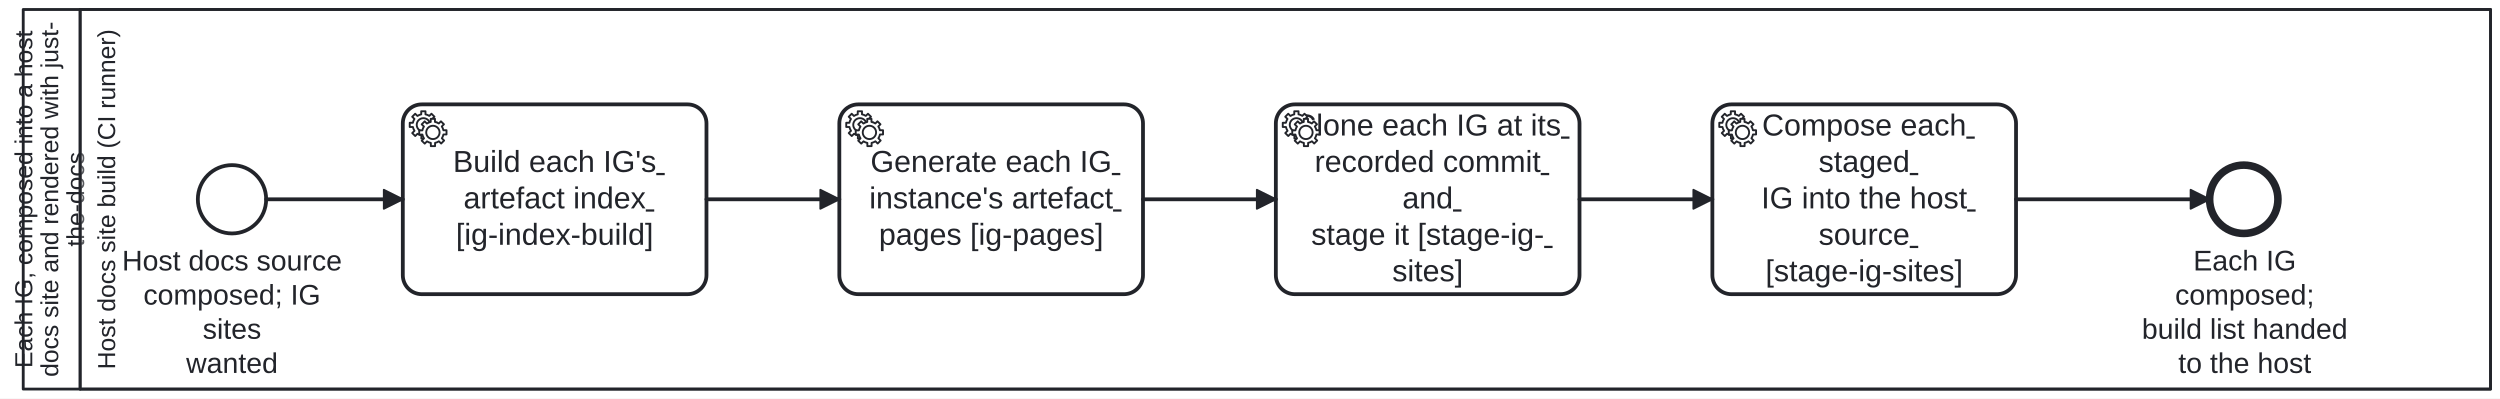
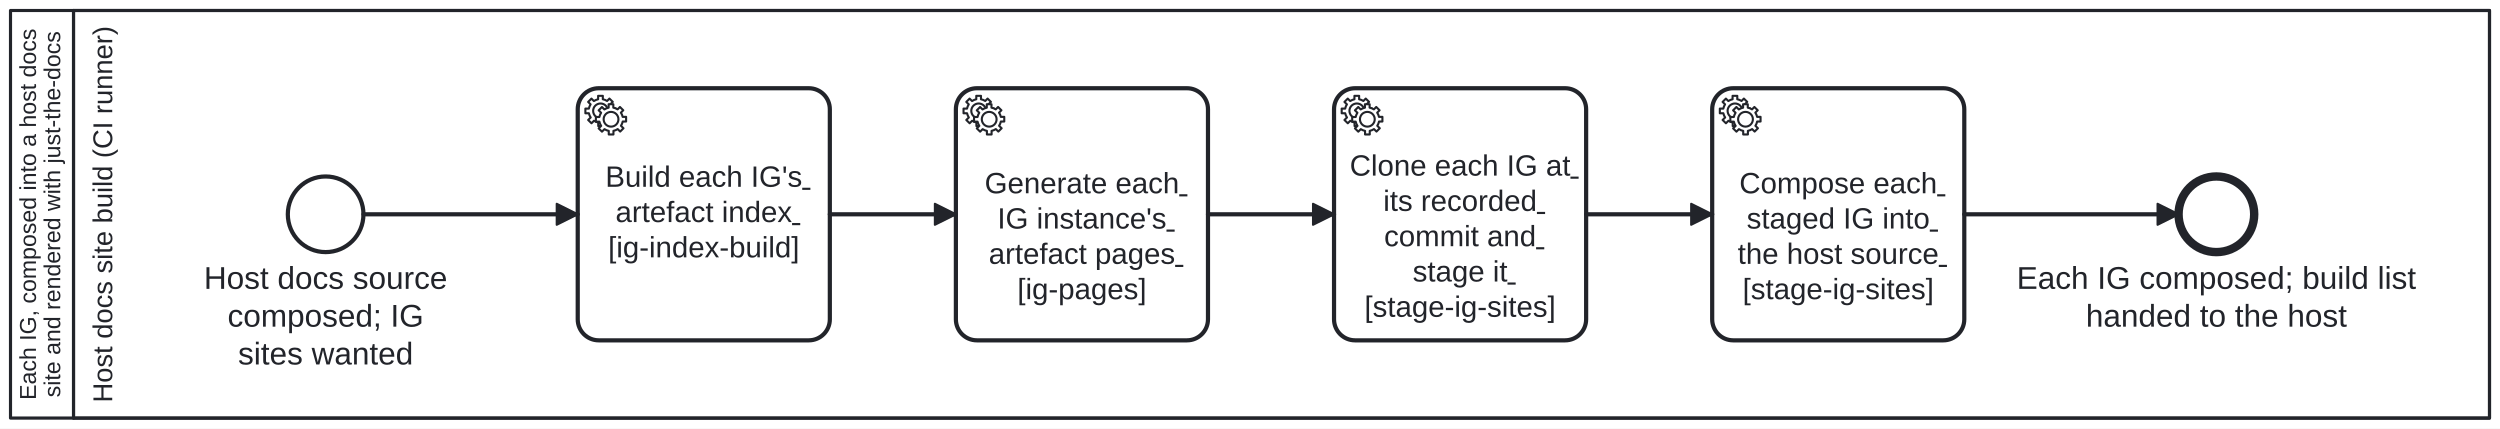
- <svg xmlns="http://www.w3.org/2000/svg" width="100%" style="max-width:100%;height:auto" viewBox="47.763 55 1317.238 210" version="1.1">
+ <svg xmlns="http://www.w3.org/2000/svg" width="100%" style="max-width:100%;height:auto" viewBox="55 55 1190 204" version="1.1">
  <style>.fa-task-link,.fa-subprocess-link{cursor:pointer}.fa-task-link text{text-decoration:underline}.fa-task-link:focus-visible,.fa-subprocess-link:focus-visible{outline:2px solid #2563eb;outline-offset:2px}.fa-subprocess-link:hover rect:not(.fa-link-hit),.fa-subprocess-link:focus-visible rect:not(.fa-link-hit){stroke-width:2.5px}</style>
-   <rect x="47.763" y="55" width="1317.238" height="210" fill="#ffffff" />
+   <rect x="55" y="55" width="1190" height="204" fill="#ffffff" />
  <g class="djs-group">
    <g class="djs-element djs-shape" data-element-id="Participant_Process_IgDocsSiteCompose" style="display: block;" transform="matrix(1 0 0 1 60 60)">
      <g class="djs-visual">
-         <rect x="0" y="0" width="1300" height="200" rx="0" ry="0" style="stroke-linecap: round; stroke-linejoin: round; stroke: rgb(34, 36, 42); stroke-width: 1.5px; fill: white; fill-opacity: 0.95;" />
-         <path style="fill: none; stroke-linecap: round; stroke-linejoin: round; stroke: rgb(34, 36, 42); stroke-width: 1.5px;" d="M30,0L30,200" />
-         <text lineHeight="1.05" class="djs-label" transform="matrix(-1.83697e-16 -1 1 -1.83697e-16 0 200)" style="font-family: Arial, sans-serif; font-size: 13px; font-weight: normal; fill: rgb(34, 36, 42);">
-           <tspan x="11.117" y="4.762">Each IG, composed into a host </tspan>
-           <tspan x="6.423" y="18.413">docs site and rendered with just-</tspan>
-           <tspan x="75.07" y="32.062">the-docs</tspan>
+         <rect x="0" y="0" width="1180" height="194" rx="0" ry="0" style="stroke-linecap: round; stroke-linejoin: round; stroke: rgb(34, 36, 42); stroke-width: 1.5px; fill: white; fill-opacity: 0.95;" />
+         <path style="fill: none; stroke-linecap: round; stroke-linejoin: round; stroke: rgb(34, 36, 42); stroke-width: 1.5px;" d="M30,0L30,194" />
+         <text lineHeight="1.05" class="djs-label" transform="matrix(-1.83697e-16 -1 1 -1.83697e-16 0 194)" style="font-family: Arial, sans-serif; font-size: 11px; font-weight: normal; fill: rgb(34, 36, 42);">
+           <tspan x="8.646" y="12.113">Each IG, composed into a host docs</tspan>
+           <tspan x="9.87" y="23.663">site and rendered with just-the-docs</tspan>
        </text>
      </g>
-       <rect class="djs-hit djs-hit-all" x="0" y="0" width="1300" height="200" style="fill: none; stroke-opacity: 0; stroke: white; stroke-width: 15px;" />
+       <rect class="djs-hit djs-hit-all" x="0" y="0" width="1180" height="194" style="fill: none; stroke-opacity: 0; stroke: white; stroke-width: 15px;" />
    </g>
    <g class="djs-children">
      <g class="djs-group">
        <g class="djs-element djs-shape" data-element-id="Lane_Build" style="display: block;" transform="matrix(1 0 0 1 90 60)">
          <g class="djs-visual">
-             <rect x="0" y="0" width="1270" height="200" rx="0" ry="0" style="stroke-linecap: round; stroke-linejoin: round; stroke: rgb(34, 36, 42); stroke-width: 1.5px; fill: white; fill-opacity: 0.25;" />
-             <text lineHeight="1.05" class="djs-label" transform="matrix(-1.83697e-16 -1 1 -1.83697e-16 0 200)" style="font-family: Arial, sans-serif; font-size: 13px; font-weight: normal; fill: rgb(34, 36, 42);">
-               <tspan x="10.409" y="18.413">Host docs site build (CI runner)</tspan>
+             <rect x="0" y="0" width="1150" height="194" rx="0" ry="0" style="stroke-linecap: round; stroke-linejoin: round; stroke: rgb(34, 36, 42); stroke-width: 1.5px; fill: white; fill-opacity: 0.25;" />
+             <text lineHeight="1.05" class="djs-label" transform="matrix(-1.83697e-16 -1 1 -1.83697e-16 0 194)" style="font-family: Arial, sans-serif; font-size: 13px; font-weight: normal; fill: rgb(34, 36, 42);">
+               <tspan x="7.409" y="18.413">Host docs site build (CI runner)</tspan>
            </text>
          </g>
-           <rect class="djs-hit djs-hit-all" x="0" y="0" width="1270" height="200" style="fill: none; stroke-opacity: 0; stroke: white; stroke-width: 15px;" />
-         </g>
-       </g>
-       <g class="djs-group">
-         <g class="djs-element djs-shape" data-element-id="Start_Compose" style="display: block;" transform="matrix(1 0 0 1 152 142)">
+           <rect class="djs-hit djs-hit-all" x="0" y="0" width="1150" height="194" style="fill: none; stroke-opacity: 0; stroke: white; stroke-width: 15px;" />
+         </g>
+       </g>
+       <g class="djs-group">
+         <g class="djs-element djs-shape" data-element-id="Start_Compose" style="display: block;" transform="matrix(1 0 0 1 192 139)">
          <g class="djs-visual">
            <circle cx="18" cy="18" r="18" style="stroke-linecap: round; stroke-linejoin: round; stroke: rgb(34, 36, 42); stroke-width: 2px; fill: white; fill-opacity: 0.95;" />
          </g>
          <rect class="djs-hit djs-hit-all" x="0" y="0" width="36" height="36" style="fill: none; stroke-opacity: 0; stroke: white; stroke-width: 15px;" />
        </g>
      </g>
      <g class="djs-group">
-         <g class="djs-element djs-shape" data-element-id="Start_Compose_label" style="display: block;" transform="matrix(1 0 0 1 112 184)">
+         <g class="djs-element djs-shape" data-element-id="Start_Compose_label" style="display: block;" transform="matrix(1 0 0 1 132.0547 179)">
          <g class="djs-visual">
            <text lineHeight="1.2" class="djs-label" style="font-family: Arial, sans-serif; font-size: 15px; font-weight: normal; fill: rgb(34, 36, 42);">
-               <tspan x="0.058" y="13.5">Host docs source</tspan>
-               <tspan x="11.312" y="31.5">composed; IG </tspan>
-               <tspan x="42.579" y="49.5">sites</tspan>
-               <tspan x="33.815" y="67.5">wanted</tspan>
+               <tspan x="20.003" y="13.5">Host docs source</tspan>
+               <tspan x="31.257" y="31.5">composed; IG</tspan>
+               <tspan x="36.256" y="49.5">sites wanted</tspan>
            </text>
          </g>
-           <rect class="djs-hit djs-hit-all" x="0" y="0" width="116" height="72" style="fill: none; stroke-opacity: 0; stroke: white; stroke-width: 15px;" />
-         </g>
-       </g>
-       <g class="djs-group">
-         <g class="djs-element djs-shape" data-element-id="Task_Indexes" style="display: block;" transform="matrix(1 0 0 1 260 110)">
-           <g class="djs-visual">
-             <rect x="0" y="0" width="160" height="100" rx="10" ry="10" style="stroke-linecap: round; stroke-linejoin: round; stroke: rgb(34, 36, 42); stroke-width: 2px; fill: white; fill-opacity: 0.95;" />
+           <rect class="djs-hit djs-hit-all" x="0" y="0" width="155.891" height="54" style="fill: none; stroke-opacity: 0; stroke: white; stroke-width: 15px;" />
+         </g>
+       </g>
+       <g class="djs-group">
+         <g class="djs-element djs-shape" data-element-id="Task_Indexes" style="display: block;" transform="matrix(1 0 0 1 330 97)">
+           <g class="djs-visual">
+             <rect x="0" y="0" width="120" height="120" rx="10" ry="10" style="stroke-linecap: round; stroke-linejoin: round; stroke: rgb(34, 36, 42); stroke-width: 2px; fill: white; fill-opacity: 0.95;" />
            <a class="fa-task-link" href="https://litlfred.github.io/folio-assistant/fhir-harness/process/Process_IgDocsSiteCompose/node/Task_Indexes" target="_top" aria-label="Open step: Build each IG's artefact index [ig-index-build]">
-               <text lineHeight="1.2" class="djs-label" style="font-family: Arial, sans-serif; font-size: 16px; font-weight: normal; fill: rgb(34, 36, 42);">
-                 <tspan x="26.445" y="35.6">Build each IG's</tspan>
-                 <tspan x="31.973" y="54.8">artefact index</tspan>
-                 <tspan x="27.973" y="74">[ig-index-build]</tspan>
-               </text>
-             </a>
-             <circle cx="5" cy="5" r="5" transform="translate(6, 6)" style="stroke-linecap: round; stroke-linejoin: round; stroke: none; stroke-width: 2px; fill: white;" />
-             <path d="m 12,18 v -1.713 c 0.352,-0.07 0.704,-0.178 1.048,-0.321 0.344,-0.145 0.666,-0.321 0.966,-0.521 l 1.194,1.18 1.567,-1.577 -1.195,-1.18 c 0.403,-0.614 0.683,-1.299 0.825,-2.018 l 1.622,-0.01 v -2.22 l -1.637,0.01 c -0.073,-0.352 -0.178,-0.7 -0.324,-1.044 -0.145,-0.344 -0.321,-0.664 -0.523,-0.962 l 1.131,-1.136 -1.583,-1.563 -1.13,1.136 c -0.614,-0.401 -1.303,-0.681 -2.023,-0.822 l 0.009,-1.619 h -2.241 l 0.004,1.631 c -0.354,0.074 -0.705,0.18 -1.05,0.324 -0.344,0.144 -0.665,0.321 -0.964,0.52 l -1.17,-1.158 -1.567,1.579 1.168,1.157 c -0.403,0.613 -0.683,1.298 -0.825,2.017 l -1.659,0.003 v 2.222 l 1.672,-0.006 c 0.073,0.351 0.18,0.702 0.324,1.045 0.145,0.344 0.321,0.664 0.523,0.961 l -1.199,1.197 1.584,1.56 1.196,-1.193 c 0.614,0.403 1.303,0.682 2.023,0.823 l 7.19e-4,1.699 h 2.227 z m 0.221,-3.996 c -1.789,0.75 -3.858,-0.093 -4.61,-1.874 -0.752,-1.783 0.091,-3.846 1.88,-4.596 1.788,-0.749 3.857,0.093 4.609,1.874 0.752,1.782 -0.091,3.846 -1.88,4.596 z" style="fill: white; stroke-linecap: round; stroke-linejoin: round; stroke: rgb(34, 36, 42); stroke-width: 1px;" />
-             <circle cx="5" cy="5" r="5" transform="translate(11, 10)" style="stroke-linecap: round; stroke-linejoin: round; stroke: none; stroke-width: 2px; fill: white;" />
-             <path d="m 17,22 v -1.713 c 0.352,-0.07 0.704,-0.178 1.048,-0.321 0.344,-0.145 0.666,-0.321 0.966,-0.521 l 1.194,1.18 1.567,-1.577 -1.195,-1.18 c 0.403,-0.614 0.683,-1.299 0.825,-2.018 l 1.622,-0.01 v -2.22 l -1.637,0.01 c -0.073,-0.352 -0.178,-0.7 -0.324,-1.044 -0.145,-0.344 -0.321,-0.664 -0.523,-0.962 l 1.131,-1.136 -1.583,-1.563 -1.13,1.136 c -0.614,-0.401 -1.303,-0.681 -2.023,-0.822 l 0.009,-1.619 h -2.241 l 0.004,1.631 c -0.354,0.074 -0.705,0.18 -1.05,0.324 -0.344,0.144 -0.665,0.321 -0.964,0.52 l -1.17,-1.158 -1.567,1.579 1.168,1.157 c -0.403,0.613 -0.683,1.298 -0.825,2.017 l -1.659,0.003 v 2.222 l 1.672,-0.006 c 0.073,0.351 0.18,0.702 0.324,1.045 0.145,0.344 0.321,0.664 0.523,0.961 l -1.199,1.197 1.584,1.56 1.196,-1.193 c 0.614,0.403 1.303,0.682 2.023,0.823 l 7.19e-4,1.699 h 2.227 z m 0.221,-3.996 c -1.789,0.75 -3.858,-0.093 -4.61,-1.874 -0.752,-1.783 0.091,-3.846 1.88,-4.596 1.788,-0.749 3.857,0.093 4.609,1.874 0.752,1.782 -0.091,3.846 -1.88,4.596 z" style="fill: white; stroke-linecap: round; stroke-linejoin: round; stroke: rgb(34, 36, 42); stroke-width: 1px;" />
-           </g>
-           <rect class="djs-hit djs-hit-all" x="0" y="0" width="160" height="100" style="fill: none; stroke-opacity: 0; stroke: white; stroke-width: 15px;" />
-         </g>
-       </g>
-       <g class="djs-group">
-         <g class="djs-element djs-shape" data-element-id="Task_Pages" style="display: block;" transform="matrix(1 0 0 1 490 110)">
-           <g class="djs-visual">
-             <rect x="0" y="0" width="160" height="100" rx="10" ry="10" style="stroke-linecap: round; stroke-linejoin: round; stroke: rgb(34, 36, 42); stroke-width: 2px; fill: white; fill-opacity: 0.95;" />
+               <text lineHeight="1.2" class="djs-label" transform="translate(0 34.3)" style="font-family: Arial, sans-serif; font-size: 14px; font-weight: normal; fill: rgb(34, 36, 42);">
+                 <tspan x="13.14" y="12.6">Build each IG's</tspan>
+                 <tspan x="17.976" y="29.4">artefact index</tspan>
+                 <tspan x="14.476" y="46.2">[ig-index-build]</tspan>
+               </text>
+             </a>
+             <circle cx="5" cy="5" r="5" transform="translate(6, 6)" style="stroke-linecap: round; stroke-linejoin: round; stroke: none; stroke-width: 2px; fill: white;" />
+             <path d="m 12,18 v -1.713 c 0.352,-0.07 0.704,-0.178 1.048,-0.321 0.344,-0.145 0.666,-0.321 0.966,-0.521 l 1.194,1.18 1.567,-1.577 -1.195,-1.18 c 0.403,-0.614 0.683,-1.299 0.825,-2.018 l 1.622,-0.01 v -2.22 l -1.637,0.01 c -0.073,-0.352 -0.178,-0.7 -0.324,-1.044 -0.145,-0.344 -0.321,-0.664 -0.523,-0.962 l 1.131,-1.136 -1.583,-1.563 -1.13,1.136 c -0.614,-0.401 -1.303,-0.681 -2.023,-0.822 l 0.009,-1.619 h -2.241 l 0.004,1.631 c -0.354,0.074 -0.705,0.18 -1.05,0.324 -0.344,0.144 -0.665,0.321 -0.964,0.52 l -1.17,-1.158 -1.567,1.579 1.168,1.157 c -0.403,0.613 -0.683,1.298 -0.825,2.017 l -1.659,0.003 v 2.222 l 1.672,-0.006 c 0.073,0.351 0.18,0.702 0.324,1.045 0.145,0.344 0.321,0.664 0.523,0.961 l -1.199,1.197 1.584,1.56 1.196,-1.193 c 0.614,0.403 1.303,0.682 2.023,0.823 l 7.19e-4,1.699 h 2.227 z m 0.221,-3.996 c -1.789,0.75 -3.858,-0.093 -4.61,-1.874 -0.752,-1.783 0.091,-3.846 1.88,-4.596 1.788,-0.749 3.857,0.093 4.609,1.874 0.752,1.782 -0.091,3.846 -1.88,4.596 z" style="fill: white; stroke-linecap: round; stroke-linejoin: round; stroke: rgb(34, 36, 42); stroke-width: 1px;" />
+             <circle cx="5" cy="5" r="5" transform="translate(11, 10)" style="stroke-linecap: round; stroke-linejoin: round; stroke: none; stroke-width: 2px; fill: white;" />
+             <path d="m 17,22 v -1.713 c 0.352,-0.07 0.704,-0.178 1.048,-0.321 0.344,-0.145 0.666,-0.321 0.966,-0.521 l 1.194,1.18 1.567,-1.577 -1.195,-1.18 c 0.403,-0.614 0.683,-1.299 0.825,-2.018 l 1.622,-0.01 v -2.22 l -1.637,0.01 c -0.073,-0.352 -0.178,-0.7 -0.324,-1.044 -0.145,-0.344 -0.321,-0.664 -0.523,-0.962 l 1.131,-1.136 -1.583,-1.563 -1.13,1.136 c -0.614,-0.401 -1.303,-0.681 -2.023,-0.822 l 0.009,-1.619 h -2.241 l 0.004,1.631 c -0.354,0.074 -0.705,0.18 -1.05,0.324 -0.344,0.144 -0.665,0.321 -0.964,0.52 l -1.17,-1.158 -1.567,1.579 1.168,1.157 c -0.403,0.613 -0.683,1.298 -0.825,2.017 l -1.659,0.003 v 2.222 l 1.672,-0.006 c 0.073,0.351 0.18,0.702 0.324,1.045 0.145,0.344 0.321,0.664 0.523,0.961 l -1.199,1.197 1.584,1.56 1.196,-1.193 c 0.614,0.403 1.303,0.682 2.023,0.823 l 7.19e-4,1.699 h 2.227 z m 0.221,-3.996 c -1.789,0.75 -3.858,-0.093 -4.61,-1.874 -0.752,-1.783 0.091,-3.846 1.88,-4.596 1.788,-0.749 3.857,0.093 4.609,1.874 0.752,1.782 -0.091,3.846 -1.88,4.596 z" style="fill: white; stroke-linecap: round; stroke-linejoin: round; stroke: rgb(34, 36, 42); stroke-width: 1px;" />
+           </g>
+           <rect class="djs-hit djs-hit-all" x="0" y="0" width="120" height="120" style="fill: none; stroke-opacity: 0; stroke: white; stroke-width: 15px;" />
+         </g>
+       </g>
+       <g class="djs-group">
+         <g class="djs-element djs-shape" data-element-id="Task_Pages" style="display: block;" transform="matrix(1 0 0 1 510 97)">
+           <g class="djs-visual">
+             <rect x="0" y="0" width="120" height="120" rx="10" ry="10" style="stroke-linecap: round; stroke-linejoin: round; stroke: rgb(34, 36, 42); stroke-width: 2px; fill: white; fill-opacity: 0.95;" />
            <a class="fa-task-link" href="https://litlfred.github.io/folio-assistant/fhir-harness/process/Process_IgDocsSiteCompose/node/Task_Pages" target="_top" aria-label="Open step: Generate each IG instance's artefact pages [ig-pages]">
-               <text lineHeight="1.2" class="djs-label" style="font-family: Arial, sans-serif; font-size: 16px; font-weight: normal; fill: rgb(34, 36, 42);">
-                 <tspan x="16.406" y="35.6">Generate each IG</tspan>
-                 <tspan x="15.773" y="54.8">instance's artefact</tspan>
-                 <tspan x="20.848" y="74">pages [ig-pages]</tspan>
-               </text>
-             </a>
-             <circle cx="5" cy="5" r="5" transform="translate(6, 6)" style="stroke-linecap: round; stroke-linejoin: round; stroke: none; stroke-width: 2px; fill: white;" />
-             <path d="m 12,18 v -1.713 c 0.352,-0.07 0.704,-0.178 1.048,-0.321 0.344,-0.145 0.666,-0.321 0.966,-0.521 l 1.194,1.18 1.567,-1.577 -1.195,-1.18 c 0.403,-0.614 0.683,-1.299 0.825,-2.018 l 1.622,-0.01 v -2.22 l -1.637,0.01 c -0.073,-0.352 -0.178,-0.7 -0.324,-1.044 -0.145,-0.344 -0.321,-0.664 -0.523,-0.962 l 1.131,-1.136 -1.583,-1.563 -1.13,1.136 c -0.614,-0.401 -1.303,-0.681 -2.023,-0.822 l 0.009,-1.619 h -2.241 l 0.004,1.631 c -0.354,0.074 -0.705,0.18 -1.05,0.324 -0.344,0.144 -0.665,0.321 -0.964,0.52 l -1.17,-1.158 -1.567,1.579 1.168,1.157 c -0.403,0.613 -0.683,1.298 -0.825,2.017 l -1.659,0.003 v 2.222 l 1.672,-0.006 c 0.073,0.351 0.18,0.702 0.324,1.045 0.145,0.344 0.321,0.664 0.523,0.961 l -1.199,1.197 1.584,1.56 1.196,-1.193 c 0.614,0.403 1.303,0.682 2.023,0.823 l 7.19e-4,1.699 h 2.227 z m 0.221,-3.996 c -1.789,0.75 -3.858,-0.093 -4.61,-1.874 -0.752,-1.783 0.091,-3.846 1.88,-4.596 1.788,-0.749 3.857,0.093 4.609,1.874 0.752,1.782 -0.091,3.846 -1.88,4.596 z" style="fill: white; stroke-linecap: round; stroke-linejoin: round; stroke: rgb(34, 36, 42); stroke-width: 1px;" />
-             <circle cx="5" cy="5" r="5" transform="translate(11, 10)" style="stroke-linecap: round; stroke-linejoin: round; stroke: none; stroke-width: 2px; fill: white;" />
-             <path d="m 17,22 v -1.713 c 0.352,-0.07 0.704,-0.178 1.048,-0.321 0.344,-0.145 0.666,-0.321 0.966,-0.521 l 1.194,1.18 1.567,-1.577 -1.195,-1.18 c 0.403,-0.614 0.683,-1.299 0.825,-2.018 l 1.622,-0.01 v -2.22 l -1.637,0.01 c -0.073,-0.352 -0.178,-0.7 -0.324,-1.044 -0.145,-0.344 -0.321,-0.664 -0.523,-0.962 l 1.131,-1.136 -1.583,-1.563 -1.13,1.136 c -0.614,-0.401 -1.303,-0.681 -2.023,-0.822 l 0.009,-1.619 h -2.241 l 0.004,1.631 c -0.354,0.074 -0.705,0.18 -1.05,0.324 -0.344,0.144 -0.665,0.321 -0.964,0.52 l -1.17,-1.158 -1.567,1.579 1.168,1.157 c -0.403,0.613 -0.683,1.298 -0.825,2.017 l -1.659,0.003 v 2.222 l 1.672,-0.006 c 0.073,0.351 0.18,0.702 0.324,1.045 0.145,0.344 0.321,0.664 0.523,0.961 l -1.199,1.197 1.584,1.56 1.196,-1.193 c 0.614,0.403 1.303,0.682 2.023,0.823 l 7.19e-4,1.699 h 2.227 z m 0.221,-3.996 c -1.789,0.75 -3.858,-0.093 -4.61,-1.874 -0.752,-1.783 0.091,-3.846 1.88,-4.596 1.788,-0.749 3.857,0.093 4.609,1.874 0.752,1.782 -0.091,3.846 -1.88,4.596 z" style="fill: white; stroke-linecap: round; stroke-linejoin: round; stroke: rgb(34, 36, 42); stroke-width: 1px;" />
-           </g>
-           <rect class="djs-hit djs-hit-all" x="0" y="0" width="160" height="100" style="fill: none; stroke-opacity: 0; stroke: white; stroke-width: 15px;" />
-         </g>
-       </g>
-       <g class="djs-group">
-         <g class="djs-element djs-shape" data-element-id="Task_Stage" style="display: block;" transform="matrix(1 0 0 1 720 110)">
-           <g class="djs-visual">
-             <rect x="0" y="0" width="160" height="100" rx="10" ry="10" style="stroke-linecap: round; stroke-linejoin: round; stroke: rgb(34, 36, 42); stroke-width: 2px; fill: white; fill-opacity: 0.95;" />
+               <text lineHeight="1.2" class="djs-label" transform="translate(0 37.4)" style="font-family: Arial, sans-serif; font-size: 14px; font-weight: normal; fill: rgb(34, 36, 42);">
+                 <tspan x="13.69" y="12.6">Generate each</tspan>
+                 <tspan x="19.757" y="29.4">IG instance's</tspan>
+                 <tspan x="15.638" y="46.2">artefact pages</tspan>
+                 <tspan x="29.259" y="63">[ig-pages]</tspan>
+               </text>
+             </a>
+             <circle cx="5" cy="5" r="5" transform="translate(6, 6)" style="stroke-linecap: round; stroke-linejoin: round; stroke: none; stroke-width: 2px; fill: white;" />
+             <path d="m 12,18 v -1.713 c 0.352,-0.07 0.704,-0.178 1.048,-0.321 0.344,-0.145 0.666,-0.321 0.966,-0.521 l 1.194,1.18 1.567,-1.577 -1.195,-1.18 c 0.403,-0.614 0.683,-1.299 0.825,-2.018 l 1.622,-0.01 v -2.22 l -1.637,0.01 c -0.073,-0.352 -0.178,-0.7 -0.324,-1.044 -0.145,-0.344 -0.321,-0.664 -0.523,-0.962 l 1.131,-1.136 -1.583,-1.563 -1.13,1.136 c -0.614,-0.401 -1.303,-0.681 -2.023,-0.822 l 0.009,-1.619 h -2.241 l 0.004,1.631 c -0.354,0.074 -0.705,0.18 -1.05,0.324 -0.344,0.144 -0.665,0.321 -0.964,0.52 l -1.17,-1.158 -1.567,1.579 1.168,1.157 c -0.403,0.613 -0.683,1.298 -0.825,2.017 l -1.659,0.003 v 2.222 l 1.672,-0.006 c 0.073,0.351 0.18,0.702 0.324,1.045 0.145,0.344 0.321,0.664 0.523,0.961 l -1.199,1.197 1.584,1.56 1.196,-1.193 c 0.614,0.403 1.303,0.682 2.023,0.823 l 7.19e-4,1.699 h 2.227 z m 0.221,-3.996 c -1.789,0.75 -3.858,-0.093 -4.61,-1.874 -0.752,-1.783 0.091,-3.846 1.88,-4.596 1.788,-0.749 3.857,0.093 4.609,1.874 0.752,1.782 -0.091,3.846 -1.88,4.596 z" style="fill: white; stroke-linecap: round; stroke-linejoin: round; stroke: rgb(34, 36, 42); stroke-width: 1px;" />
+             <circle cx="5" cy="5" r="5" transform="translate(11, 10)" style="stroke-linecap: round; stroke-linejoin: round; stroke: none; stroke-width: 2px; fill: white;" />
+             <path d="m 17,22 v -1.713 c 0.352,-0.07 0.704,-0.178 1.048,-0.321 0.344,-0.145 0.666,-0.321 0.966,-0.521 l 1.194,1.18 1.567,-1.577 -1.195,-1.18 c 0.403,-0.614 0.683,-1.299 0.825,-2.018 l 1.622,-0.01 v -2.22 l -1.637,0.01 c -0.073,-0.352 -0.178,-0.7 -0.324,-1.044 -0.145,-0.344 -0.321,-0.664 -0.523,-0.962 l 1.131,-1.136 -1.583,-1.563 -1.13,1.136 c -0.614,-0.401 -1.303,-0.681 -2.023,-0.822 l 0.009,-1.619 h -2.241 l 0.004,1.631 c -0.354,0.074 -0.705,0.18 -1.05,0.324 -0.344,0.144 -0.665,0.321 -0.964,0.52 l -1.17,-1.158 -1.567,1.579 1.168,1.157 c -0.403,0.613 -0.683,1.298 -0.825,2.017 l -1.659,0.003 v 2.222 l 1.672,-0.006 c 0.073,0.351 0.18,0.702 0.324,1.045 0.145,0.344 0.321,0.664 0.523,0.961 l -1.199,1.197 1.584,1.56 1.196,-1.193 c 0.614,0.403 1.303,0.682 2.023,0.823 l 7.19e-4,1.699 h 2.227 z m 0.221,-3.996 c -1.789,0.75 -3.858,-0.093 -4.61,-1.874 -0.752,-1.783 0.091,-3.846 1.88,-4.596 1.788,-0.749 3.857,0.093 4.609,1.874 0.752,1.782 -0.091,3.846 -1.88,4.596 z" style="fill: white; stroke-linecap: round; stroke-linejoin: round; stroke: rgb(34, 36, 42); stroke-width: 1px;" />
+           </g>
+           <rect class="djs-hit djs-hit-all" x="0" y="0" width="120" height="120" style="fill: none; stroke-opacity: 0; stroke: white; stroke-width: 15px;" />
+         </g>
+       </g>
+       <g class="djs-group">
+         <g class="djs-element djs-shape" data-element-id="Task_Stage" style="display: block;" transform="matrix(1 0 0 1 690 97)">
+           <g class="djs-visual">
+             <rect x="0" y="0" width="120" height="120" rx="10" ry="10" style="stroke-linecap: round; stroke-linejoin: round; stroke: rgb(34, 36, 42); stroke-width: 2px; fill: white; fill-opacity: 0.95;" />
            <a class="fa-task-link" href="https://litlfred.github.io/folio-assistant/fhir-harness/process/Process_IgDocsSiteCompose/node/Task_Stage" target="_top" aria-label="Open step: Clone each IG at its recorded commit and stage it [stage-ig-sites]">
-               <text lineHeight="1.2" class="djs-label" style="font-family: Arial, sans-serif; font-size: 16px; font-weight: normal; fill: rgb(34, 36, 42);">
-                 <tspan x="9.742" y="16.4">Clone each IG at its</tspan>
-                 <tspan x="20.426" y="35.6">recorded commit </tspan>
-                 <tspan x="66.652" y="54.8">and</tspan>
-                 <tspan x="18.637" y="74">stage it [stage-ig-</tspan>
-                 <tspan x="61.328" y="93.2">sites]</tspan>
-               </text>
-             </a>
-             <circle cx="5" cy="5" r="5" transform="translate(6, 6)" style="stroke-linecap: round; stroke-linejoin: round; stroke: none; stroke-width: 2px; fill: white;" />
-             <path d="m 12,18 v -1.713 c 0.352,-0.07 0.704,-0.178 1.048,-0.321 0.344,-0.145 0.666,-0.321 0.966,-0.521 l 1.194,1.18 1.567,-1.577 -1.195,-1.18 c 0.403,-0.614 0.683,-1.299 0.825,-2.018 l 1.622,-0.01 v -2.22 l -1.637,0.01 c -0.073,-0.352 -0.178,-0.7 -0.324,-1.044 -0.145,-0.344 -0.321,-0.664 -0.523,-0.962 l 1.131,-1.136 -1.583,-1.563 -1.13,1.136 c -0.614,-0.401 -1.303,-0.681 -2.023,-0.822 l 0.009,-1.619 h -2.241 l 0.004,1.631 c -0.354,0.074 -0.705,0.18 -1.05,0.324 -0.344,0.144 -0.665,0.321 -0.964,0.52 l -1.17,-1.158 -1.567,1.579 1.168,1.157 c -0.403,0.613 -0.683,1.298 -0.825,2.017 l -1.659,0.003 v 2.222 l 1.672,-0.006 c 0.073,0.351 0.18,0.702 0.324,1.045 0.145,0.344 0.321,0.664 0.523,0.961 l -1.199,1.197 1.584,1.56 1.196,-1.193 c 0.614,0.403 1.303,0.682 2.023,0.823 l 7.19e-4,1.699 h 2.227 z m 0.221,-3.996 c -1.789,0.75 -3.858,-0.093 -4.61,-1.874 -0.752,-1.783 0.091,-3.846 1.88,-4.596 1.788,-0.749 3.857,0.093 4.609,1.874 0.752,1.782 -0.091,3.846 -1.88,4.596 z" style="fill: white; stroke-linecap: round; stroke-linejoin: round; stroke: rgb(34, 36, 42); stroke-width: 1px;" />
-             <circle cx="5" cy="5" r="5" transform="translate(11, 10)" style="stroke-linecap: round; stroke-linejoin: round; stroke: none; stroke-width: 2px; fill: white;" />
-             <path d="m 17,22 v -1.713 c 0.352,-0.07 0.704,-0.178 1.048,-0.321 0.344,-0.145 0.666,-0.321 0.966,-0.521 l 1.194,1.18 1.567,-1.577 -1.195,-1.18 c 0.403,-0.614 0.683,-1.299 0.825,-2.018 l 1.622,-0.01 v -2.22 l -1.637,0.01 c -0.073,-0.352 -0.178,-0.7 -0.324,-1.044 -0.145,-0.344 -0.321,-0.664 -0.523,-0.962 l 1.131,-1.136 -1.583,-1.563 -1.13,1.136 c -0.614,-0.401 -1.303,-0.681 -2.023,-0.822 l 0.009,-1.619 h -2.241 l 0.004,1.631 c -0.354,0.074 -0.705,0.18 -1.05,0.324 -0.344,0.144 -0.665,0.321 -0.964,0.52 l -1.17,-1.158 -1.567,1.579 1.168,1.157 c -0.403,0.613 -0.683,1.298 -0.825,2.017 l -1.659,0.003 v 2.222 l 1.672,-0.006 c 0.073,0.351 0.18,0.702 0.324,1.045 0.145,0.344 0.321,0.664 0.523,0.961 l -1.199,1.197 1.584,1.56 1.196,-1.193 c 0.614,0.403 1.303,0.682 2.023,0.823 l 7.19e-4,1.699 h 2.227 z m 0.221,-3.996 c -1.789,0.75 -3.858,-0.093 -4.61,-1.874 -0.752,-1.783 0.091,-3.846 1.88,-4.596 1.788,-0.749 3.857,0.093 4.609,1.874 0.752,1.782 -0.091,3.846 -1.88,4.596 z" style="fill: white; stroke-linecap: round; stroke-linejoin: round; stroke: rgb(34, 36, 42); stroke-width: 1px;" />
-           </g>
-           <rect class="djs-hit djs-hit-all" x="0" y="0" width="160" height="100" style="fill: none; stroke-opacity: 0; stroke: white; stroke-width: 15px;" />
-         </g>
-       </g>
-       <g class="djs-group">
-         <g class="djs-element djs-shape" data-element-id="Task_ComposeInto" style="display: block;" transform="matrix(1 0 0 1 950 110)">
-           <g class="djs-visual">
-             <rect x="0" y="0" width="160" height="100" rx="10" ry="10" style="stroke-linecap: round; stroke-linejoin: round; stroke: rgb(34, 36, 42); stroke-width: 2px; fill: white; fill-opacity: 0.95;" />
+               <text lineHeight="1.2" class="djs-label" transform="translate(0 29)" style="font-family: Arial, sans-serif; font-size: 14px; font-weight: normal; fill: rgb(34, 36, 42);">
+                 <tspan x="7.469" y="12.6">Clone each IG at</tspan>
+                 <tspan x="23.428" y="29.4">its recorded</tspan>
+                 <tspan x="23.821" y="46.2">commit and</tspan>
+                 <tspan x="37.431" y="63">stage it</tspan>
+                 <tspan x="14.483" y="79.8">[stage-ig-sites]</tspan>
+               </text>
+             </a>
+             <circle cx="5" cy="5" r="5" transform="translate(6, 6)" style="stroke-linecap: round; stroke-linejoin: round; stroke: none; stroke-width: 2px; fill: white;" />
+             <path d="m 12,18 v -1.713 c 0.352,-0.07 0.704,-0.178 1.048,-0.321 0.344,-0.145 0.666,-0.321 0.966,-0.521 l 1.194,1.18 1.567,-1.577 -1.195,-1.18 c 0.403,-0.614 0.683,-1.299 0.825,-2.018 l 1.622,-0.01 v -2.22 l -1.637,0.01 c -0.073,-0.352 -0.178,-0.7 -0.324,-1.044 -0.145,-0.344 -0.321,-0.664 -0.523,-0.962 l 1.131,-1.136 -1.583,-1.563 -1.13,1.136 c -0.614,-0.401 -1.303,-0.681 -2.023,-0.822 l 0.009,-1.619 h -2.241 l 0.004,1.631 c -0.354,0.074 -0.705,0.18 -1.05,0.324 -0.344,0.144 -0.665,0.321 -0.964,0.52 l -1.17,-1.158 -1.567,1.579 1.168,1.157 c -0.403,0.613 -0.683,1.298 -0.825,2.017 l -1.659,0.003 v 2.222 l 1.672,-0.006 c 0.073,0.351 0.18,0.702 0.324,1.045 0.145,0.344 0.321,0.664 0.523,0.961 l -1.199,1.197 1.584,1.56 1.196,-1.193 c 0.614,0.403 1.303,0.682 2.023,0.823 l 7.19e-4,1.699 h 2.227 z m 0.221,-3.996 c -1.789,0.75 -3.858,-0.093 -4.61,-1.874 -0.752,-1.783 0.091,-3.846 1.88,-4.596 1.788,-0.749 3.857,0.093 4.609,1.874 0.752,1.782 -0.091,3.846 -1.88,4.596 z" style="fill: white; stroke-linecap: round; stroke-linejoin: round; stroke: rgb(34, 36, 42); stroke-width: 1px;" />
+             <circle cx="5" cy="5" r="5" transform="translate(11, 10)" style="stroke-linecap: round; stroke-linejoin: round; stroke: none; stroke-width: 2px; fill: white;" />
+             <path d="m 17,22 v -1.713 c 0.352,-0.07 0.704,-0.178 1.048,-0.321 0.344,-0.145 0.666,-0.321 0.966,-0.521 l 1.194,1.18 1.567,-1.577 -1.195,-1.18 c 0.403,-0.614 0.683,-1.299 0.825,-2.018 l 1.622,-0.01 v -2.22 l -1.637,0.01 c -0.073,-0.352 -0.178,-0.7 -0.324,-1.044 -0.145,-0.344 -0.321,-0.664 -0.523,-0.962 l 1.131,-1.136 -1.583,-1.563 -1.13,1.136 c -0.614,-0.401 -1.303,-0.681 -2.023,-0.822 l 0.009,-1.619 h -2.241 l 0.004,1.631 c -0.354,0.074 -0.705,0.18 -1.05,0.324 -0.344,0.144 -0.665,0.321 -0.964,0.52 l -1.17,-1.158 -1.567,1.579 1.168,1.157 c -0.403,0.613 -0.683,1.298 -0.825,2.017 l -1.659,0.003 v 2.222 l 1.672,-0.006 c 0.073,0.351 0.18,0.702 0.324,1.045 0.145,0.344 0.321,0.664 0.523,0.961 l -1.199,1.197 1.584,1.56 1.196,-1.193 c 0.614,0.403 1.303,0.682 2.023,0.823 l 7.19e-4,1.699 h 2.227 z m 0.221,-3.996 c -1.789,0.75 -3.858,-0.093 -4.61,-1.874 -0.752,-1.783 0.091,-3.846 1.88,-4.596 1.788,-0.749 3.857,0.093 4.609,1.874 0.752,1.782 -0.091,3.846 -1.88,4.596 z" style="fill: white; stroke-linecap: round; stroke-linejoin: round; stroke: rgb(34, 36, 42); stroke-width: 1px;" />
+           </g>
+           <rect class="djs-hit djs-hit-all" x="0" y="0" width="120" height="120" style="fill: none; stroke-opacity: 0; stroke: white; stroke-width: 15px;" />
+         </g>
+       </g>
+       <g class="djs-group">
+         <g class="djs-element djs-shape" data-element-id="Task_ComposeInto" style="display: block;" transform="matrix(1 0 0 1 870 97)">
+           <g class="djs-visual">
+             <rect x="0" y="0" width="120" height="120" rx="10" ry="10" style="stroke-linecap: round; stroke-linejoin: round; stroke: rgb(34, 36, 42); stroke-width: 2px; fill: white; fill-opacity: 0.95;" />
            <a class="fa-task-link" href="https://litlfred.github.io/folio-assistant/fhir-harness/process/Process_IgDocsSiteCompose/node/Task_ComposeInto" target="_top" aria-label="Open step: Compose each staged IG into the host source [stage-ig-sites]">
-               <text lineHeight="1.2" class="djs-label" style="font-family: Arial, sans-serif; font-size: 16px; font-weight: normal; fill: rgb(34, 36, 42);">
-                 <tspan x="26.191" y="16.4">Compose each </tspan>
-                 <tspan x="55.98" y="35.6">staged</tspan>
-                 <tspan x="25.746" y="54.8">IG into the host </tspan>
-                 <tspan x="55.988" y="74">source</tspan>
-                 <tspan x="27.98" y="93.2">[stage-ig-sites]</tspan>
-               </text>
-             </a>
-             <circle cx="5" cy="5" r="5" transform="translate(6, 6)" style="stroke-linecap: round; stroke-linejoin: round; stroke: none; stroke-width: 2px; fill: white;" />
-             <path d="m 12,18 v -1.713 c 0.352,-0.07 0.704,-0.178 1.048,-0.321 0.344,-0.145 0.666,-0.321 0.966,-0.521 l 1.194,1.18 1.567,-1.577 -1.195,-1.18 c 0.403,-0.614 0.683,-1.299 0.825,-2.018 l 1.622,-0.01 v -2.22 l -1.637,0.01 c -0.073,-0.352 -0.178,-0.7 -0.324,-1.044 -0.145,-0.344 -0.321,-0.664 -0.523,-0.962 l 1.131,-1.136 -1.583,-1.563 -1.13,1.136 c -0.614,-0.401 -1.303,-0.681 -2.023,-0.822 l 0.009,-1.619 h -2.241 l 0.004,1.631 c -0.354,0.074 -0.705,0.18 -1.05,0.324 -0.344,0.144 -0.665,0.321 -0.964,0.52 l -1.17,-1.158 -1.567,1.579 1.168,1.157 c -0.403,0.613 -0.683,1.298 -0.825,2.017 l -1.659,0.003 v 2.222 l 1.672,-0.006 c 0.073,0.351 0.18,0.702 0.324,1.045 0.145,0.344 0.321,0.664 0.523,0.961 l -1.199,1.197 1.584,1.56 1.196,-1.193 c 0.614,0.403 1.303,0.682 2.023,0.823 l 7.19e-4,1.699 h 2.227 z m 0.221,-3.996 c -1.789,0.75 -3.858,-0.093 -4.61,-1.874 -0.752,-1.783 0.091,-3.846 1.88,-4.596 1.788,-0.749 3.857,0.093 4.609,1.874 0.752,1.782 -0.091,3.846 -1.88,4.596 z" style="fill: white; stroke-linecap: round; stroke-linejoin: round; stroke: rgb(34, 36, 42); stroke-width: 1px;" />
-             <circle cx="5" cy="5" r="5" transform="translate(11, 10)" style="stroke-linecap: round; stroke-linejoin: round; stroke: none; stroke-width: 2px; fill: white;" />
-             <path d="m 17,22 v -1.713 c 0.352,-0.07 0.704,-0.178 1.048,-0.321 0.344,-0.145 0.666,-0.321 0.966,-0.521 l 1.194,1.18 1.567,-1.577 -1.195,-1.18 c 0.403,-0.614 0.683,-1.299 0.825,-2.018 l 1.622,-0.01 v -2.22 l -1.637,0.01 c -0.073,-0.352 -0.178,-0.7 -0.324,-1.044 -0.145,-0.344 -0.321,-0.664 -0.523,-0.962 l 1.131,-1.136 -1.583,-1.563 -1.13,1.136 c -0.614,-0.401 -1.303,-0.681 -2.023,-0.822 l 0.009,-1.619 h -2.241 l 0.004,1.631 c -0.354,0.074 -0.705,0.18 -1.05,0.324 -0.344,0.144 -0.665,0.321 -0.964,0.52 l -1.17,-1.158 -1.567,1.579 1.168,1.157 c -0.403,0.613 -0.683,1.298 -0.825,2.017 l -1.659,0.003 v 2.222 l 1.672,-0.006 c 0.073,0.351 0.18,0.702 0.324,1.045 0.145,0.344 0.321,0.664 0.523,0.961 l -1.199,1.197 1.584,1.56 1.196,-1.193 c 0.614,0.403 1.303,0.682 2.023,0.823 l 7.19e-4,1.699 h 2.227 z m 0.221,-3.996 c -1.789,0.75 -3.858,-0.093 -4.61,-1.874 -0.752,-1.783 0.091,-3.846 1.88,-4.596 1.788,-0.749 3.857,0.093 4.609,1.874 0.752,1.782 -0.091,3.846 -1.88,4.596 z" style="fill: white; stroke-linecap: round; stroke-linejoin: round; stroke: rgb(34, 36, 42); stroke-width: 1px;" />
-           </g>
-           <rect class="djs-hit djs-hit-all" x="0" y="0" width="160" height="100" style="fill: none; stroke-opacity: 0; stroke: white; stroke-width: 15px;" />
-         </g>
-       </g>
-       <g class="djs-group">
-         <g class="djs-element djs-shape" data-element-id="End_Composed" style="display: block;" transform="matrix(1 0 0 1 1212 142)">
+               <text lineHeight="1.2" class="djs-label" transform="translate(0 37.4)" style="font-family: Arial, sans-serif; font-size: 14px; font-weight: normal; fill: rgb(34, 36, 42);">
+                 <tspan x="12.917" y="12.6">Compose each</tspan>
+                 <tspan x="16.417" y="29.4">staged IG into</tspan>
+                 <tspan x="12.138" y="46.2">the host source</tspan>
+                 <tspan x="14.483" y="63">[stage-ig-sites]</tspan>
+               </text>
+             </a>
+             <circle cx="5" cy="5" r="5" transform="translate(6, 6)" style="stroke-linecap: round; stroke-linejoin: round; stroke: none; stroke-width: 2px; fill: white;" />
+             <path d="m 12,18 v -1.713 c 0.352,-0.07 0.704,-0.178 1.048,-0.321 0.344,-0.145 0.666,-0.321 0.966,-0.521 l 1.194,1.18 1.567,-1.577 -1.195,-1.18 c 0.403,-0.614 0.683,-1.299 0.825,-2.018 l 1.622,-0.01 v -2.22 l -1.637,0.01 c -0.073,-0.352 -0.178,-0.7 -0.324,-1.044 -0.145,-0.344 -0.321,-0.664 -0.523,-0.962 l 1.131,-1.136 -1.583,-1.563 -1.13,1.136 c -0.614,-0.401 -1.303,-0.681 -2.023,-0.822 l 0.009,-1.619 h -2.241 l 0.004,1.631 c -0.354,0.074 -0.705,0.18 -1.05,0.324 -0.344,0.144 -0.665,0.321 -0.964,0.52 l -1.17,-1.158 -1.567,1.579 1.168,1.157 c -0.403,0.613 -0.683,1.298 -0.825,2.017 l -1.659,0.003 v 2.222 l 1.672,-0.006 c 0.073,0.351 0.18,0.702 0.324,1.045 0.145,0.344 0.321,0.664 0.523,0.961 l -1.199,1.197 1.584,1.56 1.196,-1.193 c 0.614,0.403 1.303,0.682 2.023,0.823 l 7.19e-4,1.699 h 2.227 z m 0.221,-3.996 c -1.789,0.75 -3.858,-0.093 -4.61,-1.874 -0.752,-1.783 0.091,-3.846 1.88,-4.596 1.788,-0.749 3.857,0.093 4.609,1.874 0.752,1.782 -0.091,3.846 -1.88,4.596 z" style="fill: white; stroke-linecap: round; stroke-linejoin: round; stroke: rgb(34, 36, 42); stroke-width: 1px;" />
+             <circle cx="5" cy="5" r="5" transform="translate(11, 10)" style="stroke-linecap: round; stroke-linejoin: round; stroke: none; stroke-width: 2px; fill: white;" />
+             <path d="m 17,22 v -1.713 c 0.352,-0.07 0.704,-0.178 1.048,-0.321 0.344,-0.145 0.666,-0.321 0.966,-0.521 l 1.194,1.18 1.567,-1.577 -1.195,-1.18 c 0.403,-0.614 0.683,-1.299 0.825,-2.018 l 1.622,-0.01 v -2.22 l -1.637,0.01 c -0.073,-0.352 -0.178,-0.7 -0.324,-1.044 -0.145,-0.344 -0.321,-0.664 -0.523,-0.962 l 1.131,-1.136 -1.583,-1.563 -1.13,1.136 c -0.614,-0.401 -1.303,-0.681 -2.023,-0.822 l 0.009,-1.619 h -2.241 l 0.004,1.631 c -0.354,0.074 -0.705,0.18 -1.05,0.324 -0.344,0.144 -0.665,0.321 -0.964,0.52 l -1.17,-1.158 -1.567,1.579 1.168,1.157 c -0.403,0.613 -0.683,1.298 -0.825,2.017 l -1.659,0.003 v 2.222 l 1.672,-0.006 c 0.073,0.351 0.18,0.702 0.324,1.045 0.145,0.344 0.321,0.664 0.523,0.961 l -1.199,1.197 1.584,1.56 1.196,-1.193 c 0.614,0.403 1.303,0.682 2.023,0.823 l 7.19e-4,1.699 h 2.227 z m 0.221,-3.996 c -1.789,0.75 -3.858,-0.093 -4.61,-1.874 -0.752,-1.783 0.091,-3.846 1.88,-4.596 1.788,-0.749 3.857,0.093 4.609,1.874 0.752,1.782 -0.091,3.846 -1.88,4.596 z" style="fill: white; stroke-linecap: round; stroke-linejoin: round; stroke: rgb(34, 36, 42); stroke-width: 1px;" />
+           </g>
+           <rect class="djs-hit djs-hit-all" x="0" y="0" width="120" height="120" style="fill: none; stroke-opacity: 0; stroke: white; stroke-width: 15px;" />
+         </g>
+       </g>
+       <g class="djs-group">
+         <g class="djs-element djs-shape" data-element-id="End_Composed" style="display: block;" transform="matrix(1 0 0 1 1092 139)">
          <g class="djs-visual">
            <circle cx="18" cy="18" r="18" style="stroke-linecap: round; stroke-linejoin: round; stroke: rgb(34, 36, 42); stroke-width: 4px; fill: white; fill-opacity: 0.95;" />
          </g>
          <rect class="djs-hit djs-hit-all" x="0" y="0" width="36" height="36" style="fill: none; stroke-opacity: 0; stroke: white; stroke-width: 15px;" />
        </g>
      </g>
      <g class="djs-group">
-         <g class="djs-element djs-shape" data-element-id="End_Composed_label" style="display: block;" transform="matrix(1 0 0 1 1176 184)">
+         <g class="djs-element djs-shape" data-element-id="End_Composed_label" style="display: block;" transform="matrix(1 0 0 1 994.9531 179)">
          <g class="djs-visual">
            <text lineHeight="1.2" class="djs-label" style="font-family: Arial, sans-serif; font-size: 15px; font-weight: normal; fill: rgb(34, 36, 42);">
-               <tspan x="27.404" y="13.5">Each IG </tspan>
-               <tspan x="17.813" y="31.5">composed;</tspan>
-               <tspan x="0.293" y="49.5">build list handed</tspan>
-               <tspan x="19.476" y="67.5">to the host</tspan>
+               <tspan x="20" y="13.5">Each IG composed; build list</tspan>
+               <tspan x="52.912" y="31.5">handed to the host</tspan>
            </text>
          </g>
-           <rect class="djs-hit djs-hit-all" x="0" y="0" width="109" height="72" style="fill: none; stroke-opacity: 0; stroke: white; stroke-width: 15px;" />
+           <rect class="djs-hit djs-hit-all" x="0" y="0" width="230.094" height="36" style="fill: none; stroke-opacity: 0; stroke: white; stroke-width: 15px;" />
        </g>
      </g>
      <g class="djs-group">
        <g class="djs-element djs-connection" data-element-id="Flow_1" style="display: block;">
          <g class="djs-visual">
            <defs>
              <marker id="folio-marker-1" viewBox="0 0 20 20" refX="11" refY="10" markerWidth="10" markerHeight="10" orient="auto">
                <path d="M 1 5 L 11 10 L 1 15 Z" style="stroke-linecap: round; stroke-linejoin: round; stroke: rgb(34, 36, 42); stroke-width: 1px; fill: rgb(34, 36, 42);" />
              </marker>
            </defs>
-             <path data-corner-radius="5" style="fill: none; stroke-linecap: round; stroke-linejoin: round; stroke: rgb(34, 36, 42); stroke-width: 2px; marker-end: url('#folio-marker-1');" d="M188,160L260,160" />
-           </g>
-           <path d="M188,160L260,160" class="djs-hit djs-hit-stroke" style="fill: none; stroke-opacity: 0; stroke: white; stroke-width: 15px;" />
+             <path data-corner-radius="5" style="fill: none; stroke-linecap: round; stroke-linejoin: round; stroke: rgb(34, 36, 42); stroke-width: 2px; marker-end: url('#folio-marker-1');" d="M228,157L330,157" />
+           </g>
+           <path d="M228,157L330,157" class="djs-hit djs-hit-stroke" style="fill: none; stroke-opacity: 0; stroke: white; stroke-width: 15px;" />
        </g>
      </g>
      <g class="djs-group">
        <g class="djs-element djs-connection" data-element-id="Flow_2" style="display: block;">
          <g class="djs-visual">
            <defs>
              <marker id="folio-marker-2" viewBox="0 0 20 20" refX="11" refY="10" markerWidth="10" markerHeight="10" orient="auto">
                <path d="M 1 5 L 11 10 L 1 15 Z" style="stroke-linecap: round; stroke-linejoin: round; stroke: rgb(34, 36, 42); stroke-width: 1px; fill: rgb(34, 36, 42);" />
              </marker>
            </defs>
-             <path data-corner-radius="5" style="fill: none; stroke-linecap: round; stroke-linejoin: round; stroke: rgb(34, 36, 42); stroke-width: 2px; marker-end: url('#folio-marker-2');" d="M420,160L490,160" />
-           </g>
-           <path d="M420,160L490,160" class="djs-hit djs-hit-stroke" style="fill: none; stroke-opacity: 0; stroke: white; stroke-width: 15px;" />
+             <path data-corner-radius="5" style="fill: none; stroke-linecap: round; stroke-linejoin: round; stroke: rgb(34, 36, 42); stroke-width: 2px; marker-end: url('#folio-marker-2');" d="M450,157L510,157" />
+           </g>
+           <path d="M450,157L510,157" class="djs-hit djs-hit-stroke" style="fill: none; stroke-opacity: 0; stroke: white; stroke-width: 15px;" />
        </g>
      </g>
      <g class="djs-group">
        <g class="djs-element djs-connection" data-element-id="Flow_3" style="display: block;">
          <g class="djs-visual">
            <defs>
              <marker id="folio-marker-3" viewBox="0 0 20 20" refX="11" refY="10" markerWidth="10" markerHeight="10" orient="auto">
                <path d="M 1 5 L 11 10 L 1 15 Z" style="stroke-linecap: round; stroke-linejoin: round; stroke: rgb(34, 36, 42); stroke-width: 1px; fill: rgb(34, 36, 42);" />
              </marker>
            </defs>
-             <path data-corner-radius="5" style="fill: none; stroke-linecap: round; stroke-linejoin: round; stroke: rgb(34, 36, 42); stroke-width: 2px; marker-end: url('#folio-marker-3');" d="M650,160L720,160" />
-           </g>
-           <path d="M650,160L720,160" class="djs-hit djs-hit-stroke" style="fill: none; stroke-opacity: 0; stroke: white; stroke-width: 15px;" />
+             <path data-corner-radius="5" style="fill: none; stroke-linecap: round; stroke-linejoin: round; stroke: rgb(34, 36, 42); stroke-width: 2px; marker-end: url('#folio-marker-3');" d="M630,157L690,157" />
+           </g>
+           <path d="M630,157L690,157" class="djs-hit djs-hit-stroke" style="fill: none; stroke-opacity: 0; stroke: white; stroke-width: 15px;" />
        </g>
      </g>
      <g class="djs-group">
        <g class="djs-element djs-connection" data-element-id="Flow_4" style="display: block;">
          <g class="djs-visual">
            <defs>
              <marker id="folio-marker-4" viewBox="0 0 20 20" refX="11" refY="10" markerWidth="10" markerHeight="10" orient="auto">
                <path d="M 1 5 L 11 10 L 1 15 Z" style="stroke-linecap: round; stroke-linejoin: round; stroke: rgb(34, 36, 42); stroke-width: 1px; fill: rgb(34, 36, 42);" />
              </marker>
            </defs>
-             <path data-corner-radius="5" style="fill: none; stroke-linecap: round; stroke-linejoin: round; stroke: rgb(34, 36, 42); stroke-width: 2px; marker-end: url('#folio-marker-4');" d="M880,160L950,160" />
-           </g>
-           <path d="M880,160L950,160" class="djs-hit djs-hit-stroke" style="fill: none; stroke-opacity: 0; stroke: white; stroke-width: 15px;" />
+             <path data-corner-radius="5" style="fill: none; stroke-linecap: round; stroke-linejoin: round; stroke: rgb(34, 36, 42); stroke-width: 2px; marker-end: url('#folio-marker-4');" d="M810,157L870,157" />
+           </g>
+           <path d="M810,157L870,157" class="djs-hit djs-hit-stroke" style="fill: none; stroke-opacity: 0; stroke: white; stroke-width: 15px;" />
        </g>
      </g>
      <g class="djs-group">
        <g class="djs-element djs-connection" data-element-id="Flow_5" style="display: block;">
          <g class="djs-visual">
            <defs>
              <marker id="folio-marker-5" viewBox="0 0 20 20" refX="11" refY="10" markerWidth="10" markerHeight="10" orient="auto">
                <path d="M 1 5 L 11 10 L 1 15 Z" style="stroke-linecap: round; stroke-linejoin: round; stroke: rgb(34, 36, 42); stroke-width: 1px; fill: rgb(34, 36, 42);" />
              </marker>
            </defs>
-             <path data-corner-radius="5" style="fill: none; stroke-linecap: round; stroke-linejoin: round; stroke: rgb(34, 36, 42); stroke-width: 2px; marker-end: url('#folio-marker-5');" d="M1110,160L1212,160" />
-           </g>
-           <path d="M1110,160L1212,160" class="djs-hit djs-hit-stroke" style="fill: none; stroke-opacity: 0; stroke: white; stroke-width: 15px;" />
+             <path data-corner-radius="5" style="fill: none; stroke-linecap: round; stroke-linejoin: round; stroke: rgb(34, 36, 42); stroke-width: 2px; marker-end: url('#folio-marker-5');" d="M990,157L1092,157" />
+           </g>
+           <path d="M990,157L1092,157" class="djs-hit djs-hit-stroke" style="fill: none; stroke-opacity: 0; stroke: white; stroke-width: 15px;" />
        </g>
      </g>
    </g>
  </g>
</svg>
